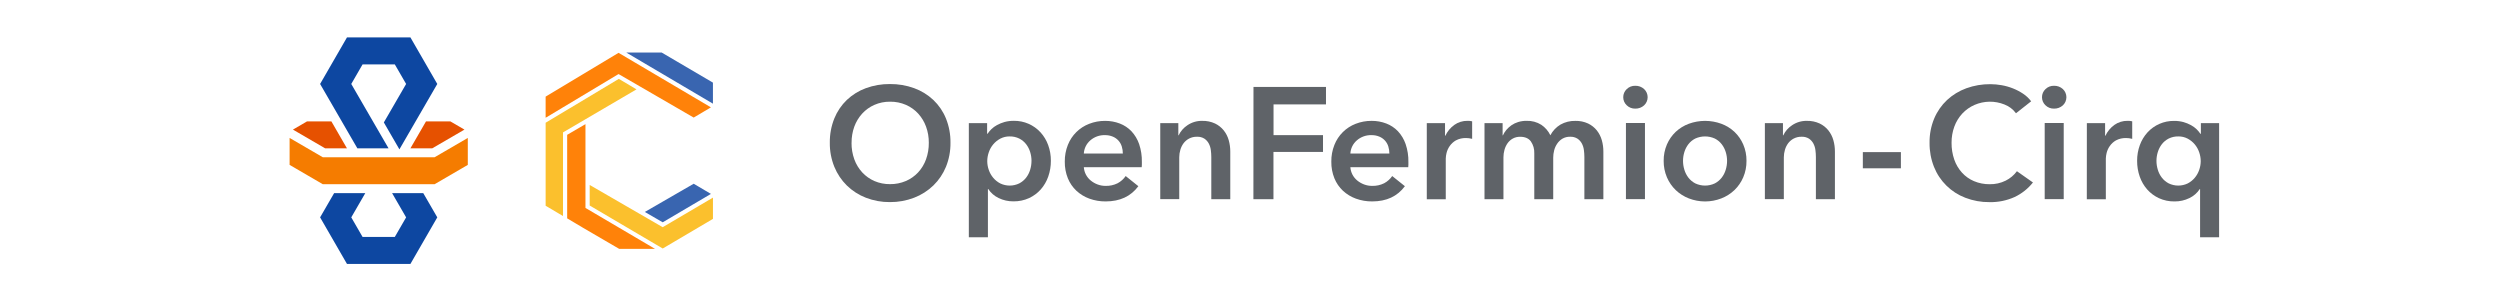
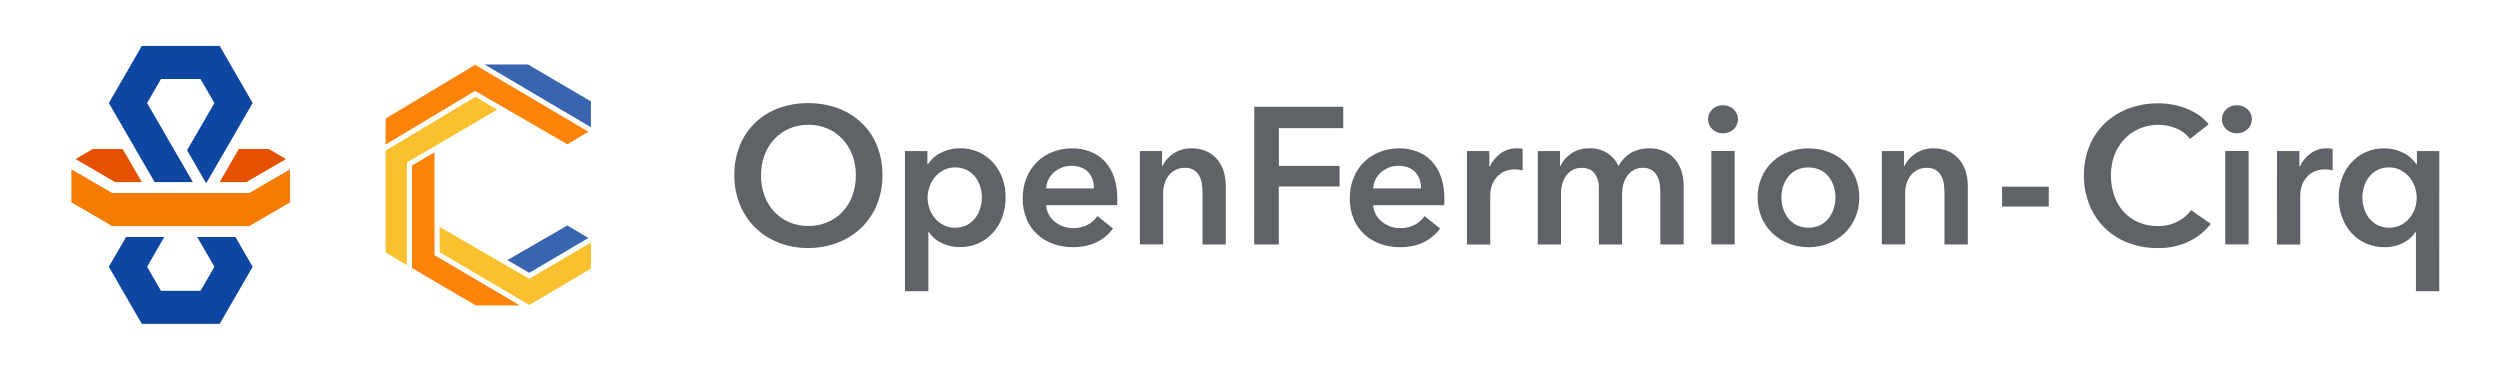
- <svg xmlns="http://www.w3.org/2000/svg" id="Layer_1" data-name="Layer 1" viewBox="0 150 1620.51 195.33">
+ <svg xmlns="http://www.w3.org/2000/svg" id="Layer_1" data-name="Layer 1" viewBox="150 150 1320.51 195.33">
  <defs>
    <style>.cls-1{fill:#f57c00;}.cls-2{fill:#e65100;}.cls-3{fill:#0d47a1;}.cls-4{fill:#fbc02d;}.cls-5{fill:#ff8209;}.cls-6{fill:#3965b0;}.cls-7{fill:#5f6368;}</style>
  </defs>
  <polygon class="cls-1" points="287.14 272.14 287.14 272.14 287.14 272.14 287.14 272.14" />
  <polygon class="cls-2" points="287.14 220.9 287.14 220.91 287.14 220.91 287.14 220.9" />
  <polygon class="cls-2" points="287.14 225.83 287.14 225.83 287.14 225.83 287.14 225.83" />
  <polygon class="cls-2" points="301.06 234.01 280.14 246.17 266.02 246.17 276.13 228.7 291.94 228.7 301.06 234.01" />
  <polygon class="cls-2" points="224.91 246.17 210.79 246.17 189.88 234.01 198.99 228.7 214.81 228.7 224.91 246.17" />
  <polygon class="cls-3" points="248.81 229.37 263.25 204.43 255.91 191.73 235.03 191.73 227.69 204.43 251.87 246.17 231.66 246.17 207.49 204.43 224.91 174.25 266.04 174.25 283.45 204.43 258.9 246.81 248.81 229.37" />
  <polygon class="cls-1" points="281.69 251.94 209.25 251.94 187.72 239.41 187.72 256.88 209.25 269.42 281.69 269.42 303.23 256.88 303.23 239.41 281.69 251.94" />
  <polygon class="cls-3" points="254.16 275.19 263.25 290.9 255.91 303.6 235.03 303.6 227.69 290.9 236.78 275.19 216.58 275.19 207.49 290.9 224.91 321.08 266.04 321.08 283.45 290.9 274.36 275.19 254.16 275.19" />
  <polygon class="cls-4" points="462.14 278.09 462.14 291.88 429.58 311.08 382.24 283.22 382.24 269.89 428.89 296.88 429.58 297.27 430.26 296.86 462.14 278.09" />
  <polygon class="cls-5" points="424.55 311.3 401.32 311.3 378.07 297.74 367.64 291.54 367.64 237.39 379.5 230.47 379.5 284.78 380.17 285.17 424.55 311.3" />
  <polygon class="cls-6" points="462.13 203.56 462.13 217.2 415.79 189.87 405.94 184.04 428.88 184.04 462.13 203.56" />
  <polygon class="cls-6" points="460.82 275.69 429.56 294.1 417.99 287.39 449.65 269.1 460.82 275.69" />
  <polygon class="cls-4" points="412.57 207.93 365.63 235.42 364.94 235.82 364.94 290.04 353.68 283.36 353.68 229.57 401.12 201.11 412.57 207.93" />
  <polygon class="cls-5" points="460.82 219.59 449.65 226.21 401.64 198.4 400.94 198.01 400.24 198.42 353.68 226.33 353.68 212.63 400.95 184.24 460.82 219.59" />
  <path class="cls-7" d="M537.89,242.54a40.71,40.71,0,0,1,2.93-15.78,34.64,34.64,0,0,1,8.12-12,36,36,0,0,1,12.33-7.61,44.11,44.11,0,0,1,15.57-2.67,44.85,44.85,0,0,1,15.73,2.67A36.45,36.45,0,0,1,605,214.79a34.31,34.31,0,0,1,8.17,12,40.71,40.71,0,0,1,2.93,15.78,40.14,40.14,0,0,1-2.93,15.57A35.9,35.9,0,0,1,605,270.24a37.14,37.14,0,0,1-12.44,7.91A42.66,42.66,0,0,1,576.84,281a42,42,0,0,1-15.57-2.83,36.65,36.65,0,0,1-12.33-7.91,36.27,36.27,0,0,1-8.12-12.13A40.14,40.14,0,0,1,537.89,242.54Zm14.08,0a30.83,30.83,0,0,0,1.8,10.74,25,25,0,0,0,5.14,8.48,23.56,23.56,0,0,0,7.91,5.6,24.94,24.94,0,0,0,10.12,2,25.31,25.31,0,0,0,10.18-2,23.45,23.45,0,0,0,8-5.6,25,25,0,0,0,5.14-8.48,30.88,30.88,0,0,0,1.8-10.74,29.85,29.85,0,0,0-1.8-10.48,25.6,25.6,0,0,0-5.09-8.43,23.57,23.57,0,0,0-7.91-5.65,25,25,0,0,0-10.28-2.06A24.67,24.67,0,0,0,566.72,218a23.68,23.68,0,0,0-7.86,5.65,25.54,25.54,0,0,0-5.09,8.43A29.81,29.81,0,0,0,552,242.54Z" />
  <path class="cls-7" d="M639.85,229.8v6.89h.31a17.89,17.89,0,0,1,2.42-2.93,16,16,0,0,1,3.65-2.67,23.41,23.41,0,0,1,4.88-2,22.43,22.43,0,0,1,6.12-.77,23,23,0,0,1,17.27,7.5,24.87,24.87,0,0,1,4.93,8.22,29.14,29.14,0,0,1,1.75,10.17,30.35,30.35,0,0,1-1.7,10.23,25.08,25.08,0,0,1-4.83,8.32,23.25,23.25,0,0,1-7.61,5.65,23.49,23.49,0,0,1-10.12,2.11,21.4,21.4,0,0,1-9.61-2.16,16.35,16.35,0,0,1-6.73-5.86h-.21V303.8H628v-74Zm28.78,24.46a19.27,19.27,0,0,0-.87-5.7,16,16,0,0,0-2.62-5.09,13.18,13.18,0,0,0-4.42-3.65,13.44,13.44,0,0,0-6.27-1.39,12.6,12.6,0,0,0-6.06,1.44,15.56,15.56,0,0,0-4.57,3.7,15.76,15.76,0,0,0-2.88,5.14,17.79,17.79,0,0,0-1,5.76,17.33,17.33,0,0,0,1,5.7,15.84,15.84,0,0,0,2.88,5.09,14.83,14.83,0,0,0,4.57,3.65,14.16,14.16,0,0,0,12.33-.05,13.71,13.71,0,0,0,4.42-3.7,15.86,15.86,0,0,0,2.62-5.14A19.76,19.76,0,0,0,668.62,254.26Z" />
  <path class="cls-7" d="M740.16,255.08v1.64a13.53,13.53,0,0,1-.1,1.65H702.54a12.21,12.21,0,0,0,1.39,4.88,12.39,12.39,0,0,0,3.13,3.8,15.54,15.54,0,0,0,4.42,2.52,14.51,14.51,0,0,0,5.14.92,16.45,16.45,0,0,0,7.81-1.7,14.65,14.65,0,0,0,5.24-4.68l8.22,6.58q-7.3,9.87-21.17,9.87a30.14,30.14,0,0,1-10.59-1.8,24.93,24.93,0,0,1-8.38-5.09,22.93,22.93,0,0,1-5.55-8.07,27.82,27.82,0,0,1-2-10.84,28.32,28.32,0,0,1,2-10.84A24.15,24.15,0,0,1,706,230.26a27.7,27.7,0,0,1,10.33-1.9,26,26,0,0,1,9.51,1.7,20.64,20.64,0,0,1,7.55,5,23.4,23.4,0,0,1,5,8.33A34.38,34.38,0,0,1,740.16,255.08Zm-12.33-5.55a15.21,15.21,0,0,0-.67-4.52,10.08,10.08,0,0,0-5.76-6.42,12.75,12.75,0,0,0-5.19-1,13.87,13.87,0,0,0-9.4,3.34,12.18,12.18,0,0,0-4.27,8.58Z" />
  <path class="cls-7" d="M752.08,229.8H763.8v7.91H764a15.94,15.94,0,0,1,5.7-6.53,16.4,16.4,0,0,1,9.61-2.83,18.56,18.56,0,0,1,8.27,1.7,16.32,16.32,0,0,1,5.65,4.47,18.1,18.1,0,0,1,3.24,6.37,26.84,26.84,0,0,1,1,7.4v30.83H785.17V251.79a35,35,0,0,0-.31-4.52,12.26,12.26,0,0,0-1.34-4.27,8.88,8.88,0,0,0-2.83-3.13,8.31,8.31,0,0,0-4.78-1.23,10.55,10.55,0,0,0-5.14,1.18,10.91,10.91,0,0,0-3.55,3,13.41,13.41,0,0,0-2.11,4.27,17,17,0,0,0-.72,4.88v27.13H752.08Z" />
  <path class="cls-7" d="M812.51,206.36h47v11.31h-34v19.94h32.07V248.5H825.46v30.63h-13Z" />
  <path class="cls-7" d="M912.93,255.08v1.64a13.53,13.53,0,0,1-.1,1.65H875.31a12.21,12.21,0,0,0,1.39,4.88,12.39,12.39,0,0,0,3.13,3.8,15.54,15.54,0,0,0,4.42,2.52,14.51,14.51,0,0,0,5.14.92,16.45,16.45,0,0,0,7.81-1.7,14.65,14.65,0,0,0,5.24-4.68l8.22,6.58q-7.3,9.87-21.17,9.87a30.14,30.14,0,0,1-10.59-1.8,24.93,24.93,0,0,1-8.38-5.09,22.93,22.93,0,0,1-5.55-8.07,27.82,27.82,0,0,1-2-10.84,28.32,28.32,0,0,1,2-10.84,24.15,24.15,0,0,1,13.77-13.67,27.7,27.7,0,0,1,10.33-1.9,26,26,0,0,1,9.51,1.7,20.64,20.64,0,0,1,7.55,5,23.4,23.4,0,0,1,5,8.33A34.38,34.38,0,0,1,912.93,255.08Zm-12.33-5.55a15.21,15.21,0,0,0-.67-4.52,10.08,10.08,0,0,0-5.76-6.42,12.75,12.75,0,0,0-5.19-1,13.87,13.87,0,0,0-9.4,3.34,12.18,12.18,0,0,0-4.27,8.58Z" />
  <path class="cls-7" d="M924.85,229.8h11.82V238h.21a18,18,0,0,1,5.76-7,14.36,14.36,0,0,1,8.63-2.67q.72,0,1.54.05a5.8,5.8,0,0,1,1.44.26V240a17.47,17.47,0,0,0-2.11-.41,14.66,14.66,0,0,0-1.7-.1,13.07,13.07,0,0,0-6.78,1.54,12.31,12.31,0,0,0-4,3.7,13.22,13.22,0,0,0-2,4.42,17.14,17.14,0,0,0-.51,3.6v26.41H924.85Z" />
  <path class="cls-7" d="M1021.15,228.36a18.56,18.56,0,0,1,8.27,1.7,16.32,16.32,0,0,1,5.65,4.47,18.1,18.1,0,0,1,3.24,6.37,26.84,26.84,0,0,1,1,7.4v30.83H1027V251.79a35,35,0,0,0-.31-4.52,12.24,12.24,0,0,0-1.34-4.27,8.89,8.89,0,0,0-2.83-3.13,8.31,8.31,0,0,0-4.78-1.23,9.41,9.41,0,0,0-4.93,1.23,10.77,10.77,0,0,0-3.39,3.19,13.66,13.66,0,0,0-2,4.37,19.28,19.28,0,0,0-.62,4.78v26.93H994.53V249.32a12.67,12.67,0,0,0-2.21-7.66q-2.21-3-6.94-3a9.53,9.53,0,0,0-4.83,1.18,10.15,10.15,0,0,0-3.34,3,13.88,13.88,0,0,0-2,4.27,18.2,18.2,0,0,0-.67,4.88v27.13H962.26V229.8H974v7.91h.21a14.59,14.59,0,0,1,2.21-3.5,17.22,17.22,0,0,1,3.29-3,15.64,15.64,0,0,1,4.37-2.11,18.18,18.18,0,0,1,5.45-.77,16.71,16.71,0,0,1,9.56,2.57,17.07,17.07,0,0,1,5.86,6.78,17.61,17.61,0,0,1,6.58-6.94A18.73,18.73,0,0,1,1021.15,228.36Z" />
  <path class="cls-7" d="M1052.19,213a7.1,7.1,0,0,1,2.21-5.19,7.59,7.59,0,0,1,5.6-2.21,8.16,8.16,0,0,1,5.7,2.11,7.22,7.22,0,0,1,0,10.59,8.15,8.15,0,0,1-5.7,2.11,7.59,7.59,0,0,1-5.6-2.21A7.1,7.1,0,0,1,1052.19,213Zm1.75,16.75h12.33v49.33h-12.33Z" />
  <path class="cls-7" d="M1078.4,254.26a26.08,26.08,0,0,1,2.11-10.64,24.85,24.85,0,0,1,5.7-8.17,25.14,25.14,0,0,1,8.53-5.24,30.63,30.63,0,0,1,21,0,25.17,25.17,0,0,1,8.53,5.24,24.89,24.89,0,0,1,5.7,8.17,26.11,26.11,0,0,1,2.11,10.64,26.46,26.46,0,0,1-2.11,10.69,25.3,25.3,0,0,1-5.7,8.27,26,26,0,0,1-8.53,5.4,29.11,29.11,0,0,1-21,0,26,26,0,0,1-8.53-5.4,25.26,25.26,0,0,1-5.7-8.27A26.43,26.43,0,0,1,1078.4,254.26Zm12.54,0a19.69,19.69,0,0,0,.87,5.76,15.78,15.78,0,0,0,2.62,5.14,13.69,13.69,0,0,0,4.42,3.7,14.83,14.83,0,0,0,12.74,0,13.72,13.72,0,0,0,4.42-3.7,15.86,15.86,0,0,0,2.62-5.14,19.76,19.76,0,0,0,.87-5.76,19.27,19.27,0,0,0-.87-5.7,16,16,0,0,0-2.62-5.09,13.2,13.2,0,0,0-4.42-3.65,15.32,15.32,0,0,0-12.74,0,13.17,13.17,0,0,0-4.42,3.65,15.9,15.9,0,0,0-2.62,5.09A19.21,19.21,0,0,0,1090.94,254.26Z" />
  <path class="cls-7" d="M1144,229.8h11.72v7.91h.21a15.94,15.94,0,0,1,5.7-6.53,16.4,16.4,0,0,1,9.61-2.83,18.56,18.56,0,0,1,8.27,1.7,16.32,16.32,0,0,1,5.65,4.47,18.1,18.1,0,0,1,3.24,6.37,26.84,26.84,0,0,1,1,7.4v30.83h-12.33V251.79a35,35,0,0,0-.31-4.52,12.26,12.26,0,0,0-1.34-4.27,8.88,8.88,0,0,0-2.83-3.13,8.31,8.31,0,0,0-4.78-1.23,10.55,10.55,0,0,0-5.14,1.18,10.91,10.91,0,0,0-3.55,3,13.41,13.41,0,0,0-2.11,4.27,17,17,0,0,0-.72,4.88v27.13H1144Z" />
  <path class="cls-7" d="M1232.17,259.09h-24.67V248.6h24.67Z" />
  <path class="cls-7" d="M1306.77,223.42a16.59,16.59,0,0,0-7.5-5.7,25.18,25.18,0,0,0-19.32.26,24.09,24.09,0,0,0-8,5.65,25.09,25.09,0,0,0-5.14,8.43,29.81,29.81,0,0,0-1.8,10.48,32.41,32.41,0,0,0,1.75,10.89,24.56,24.56,0,0,0,5,8.48,22.36,22.36,0,0,0,7.76,5.5,25.4,25.4,0,0,0,10.18,2,22.49,22.49,0,0,0,10.38-2.31,20.29,20.29,0,0,0,7.3-6.12l10.38,7.3a33.24,33.24,0,0,1-11.82,9.4,37.53,37.53,0,0,1-16.34,3.34,42.25,42.25,0,0,1-15.67-2.83,35.43,35.43,0,0,1-20.3-20,40.77,40.77,0,0,1-2.88-15.57,39.49,39.49,0,0,1,3-15.78,35.12,35.12,0,0,1,8.32-12,37,37,0,0,1,12.49-7.61,44.53,44.53,0,0,1,15.62-2.67,42.22,42.22,0,0,1,7.3.67,37.24,37.24,0,0,1,7.3,2.06,35.36,35.36,0,0,1,6.58,3.44,21.2,21.2,0,0,1,5.24,4.93Z" />
  <path class="cls-7" d="M1323.63,213a7.1,7.1,0,0,1,2.21-5.19,7.59,7.59,0,0,1,5.6-2.21,8.16,8.16,0,0,1,5.7,2.11,7.22,7.22,0,0,1,0,10.59,8.15,8.15,0,0,1-5.7,2.11,7.59,7.59,0,0,1-5.6-2.21A7.1,7.1,0,0,1,1323.63,213Zm1.75,16.75h12.33v49.33h-12.33Z" />
  <path class="cls-7" d="M1352.71,229.8h11.82V238h.21a18,18,0,0,1,5.76-7,14.36,14.36,0,0,1,8.63-2.67q.72,0,1.54.05a5.8,5.8,0,0,1,1.44.26V240a17.47,17.47,0,0,0-2.11-.41,14.66,14.66,0,0,0-1.7-.1,13.07,13.07,0,0,0-6.78,1.54,12.31,12.31,0,0,0-4,3.7,13.22,13.22,0,0,0-2,4.42,17.14,17.14,0,0,0-.51,3.6v26.41h-12.33Z" />
  <path class="cls-7" d="M1438.43,303.8H1426.1V272.55h-.21a16.38,16.38,0,0,1-6.73,5.86,21.4,21.4,0,0,1-9.61,2.16,23.48,23.48,0,0,1-10.12-2.11,23.22,23.22,0,0,1-7.61-5.65,25.07,25.07,0,0,1-4.83-8.32,30.35,30.35,0,0,1-1.7-10.23,29.11,29.11,0,0,1,1.75-10.17,24.84,24.84,0,0,1,4.93-8.22,23,23,0,0,1,17.27-7.5,22.43,22.43,0,0,1,6.12.77,23.41,23.41,0,0,1,4.88,2,16,16,0,0,1,3.65,2.67,17.94,17.94,0,0,1,2.42,2.93h.31V229.8h11.82Zm-40.6-49.54a19.69,19.69,0,0,0,.87,5.76,15.8,15.8,0,0,0,2.62,5.14,13.68,13.68,0,0,0,4.42,3.7,14.16,14.16,0,0,0,12.33.05,14.86,14.86,0,0,0,4.57-3.65,15.89,15.89,0,0,0,2.88-5.09,17.39,17.39,0,0,0,1-5.7,17.84,17.84,0,0,0-1-5.76,15.82,15.82,0,0,0-2.88-5.14,15.59,15.59,0,0,0-4.57-3.7,12.6,12.6,0,0,0-6.06-1.44,13.42,13.42,0,0,0-6.27,1.39,13.16,13.16,0,0,0-4.42,3.65,15.92,15.92,0,0,0-2.62,5.09A19.21,19.21,0,0,0,1397.83,254.26Z" />
</svg>
